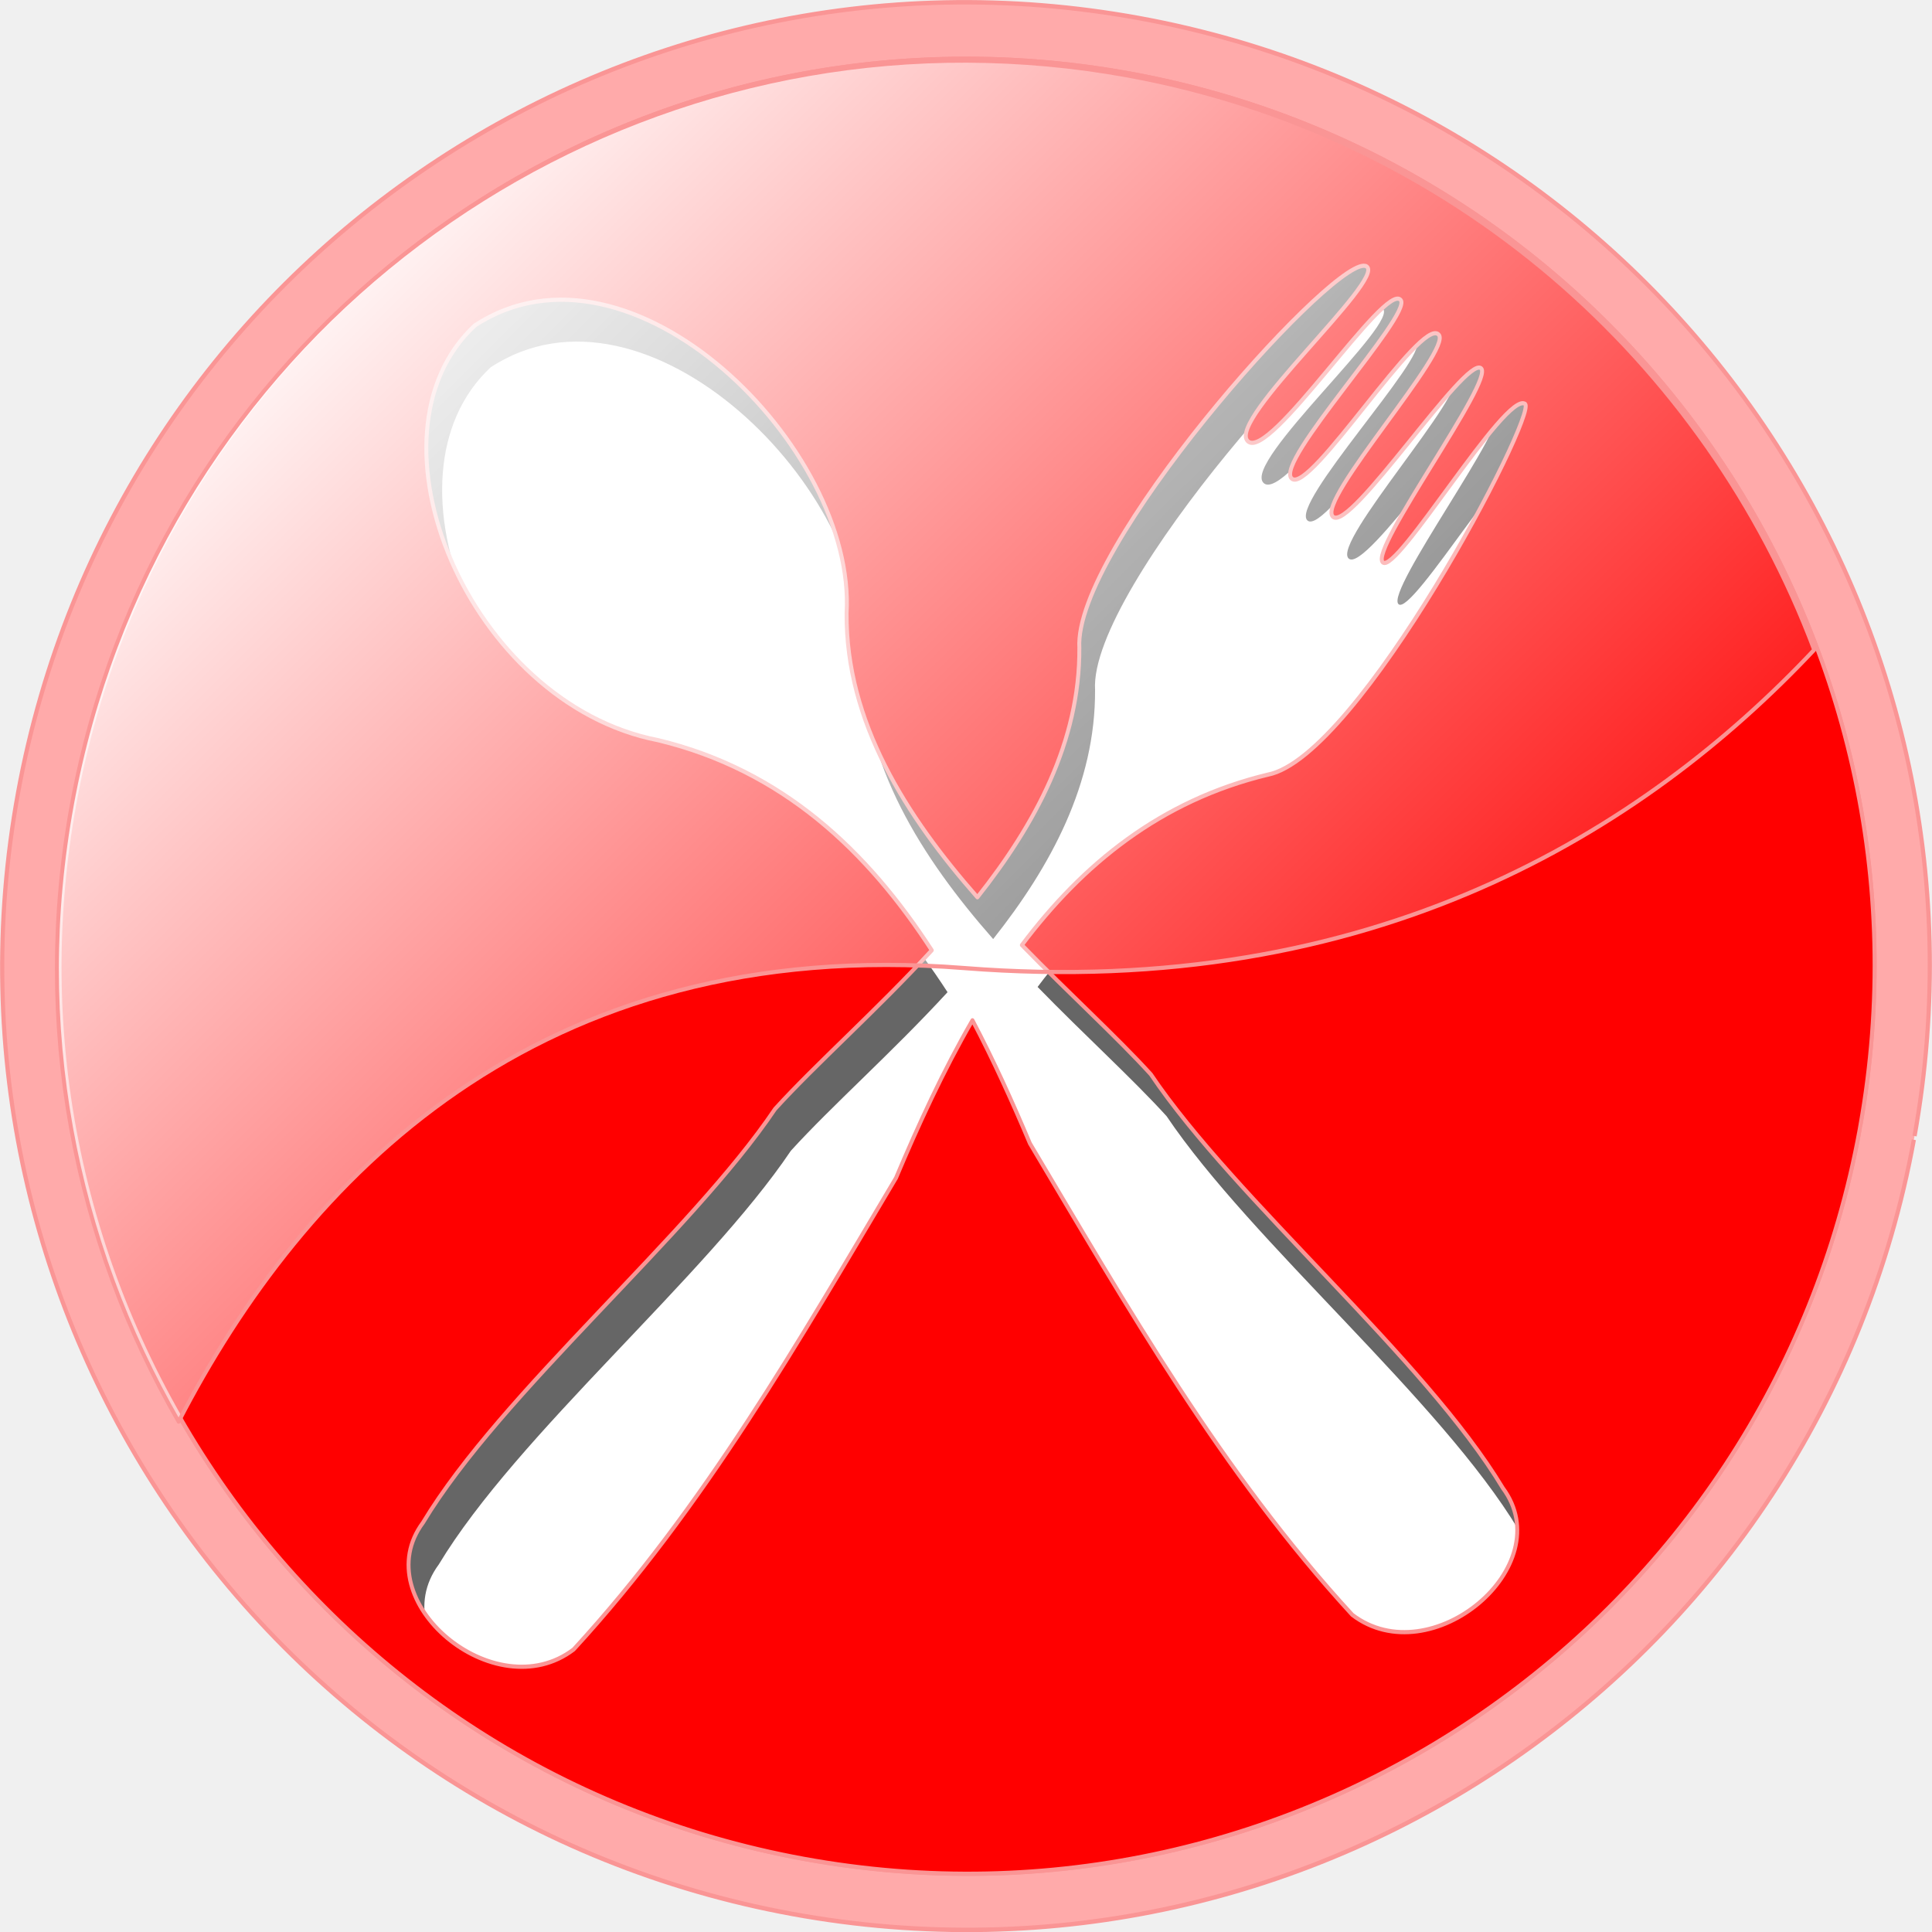
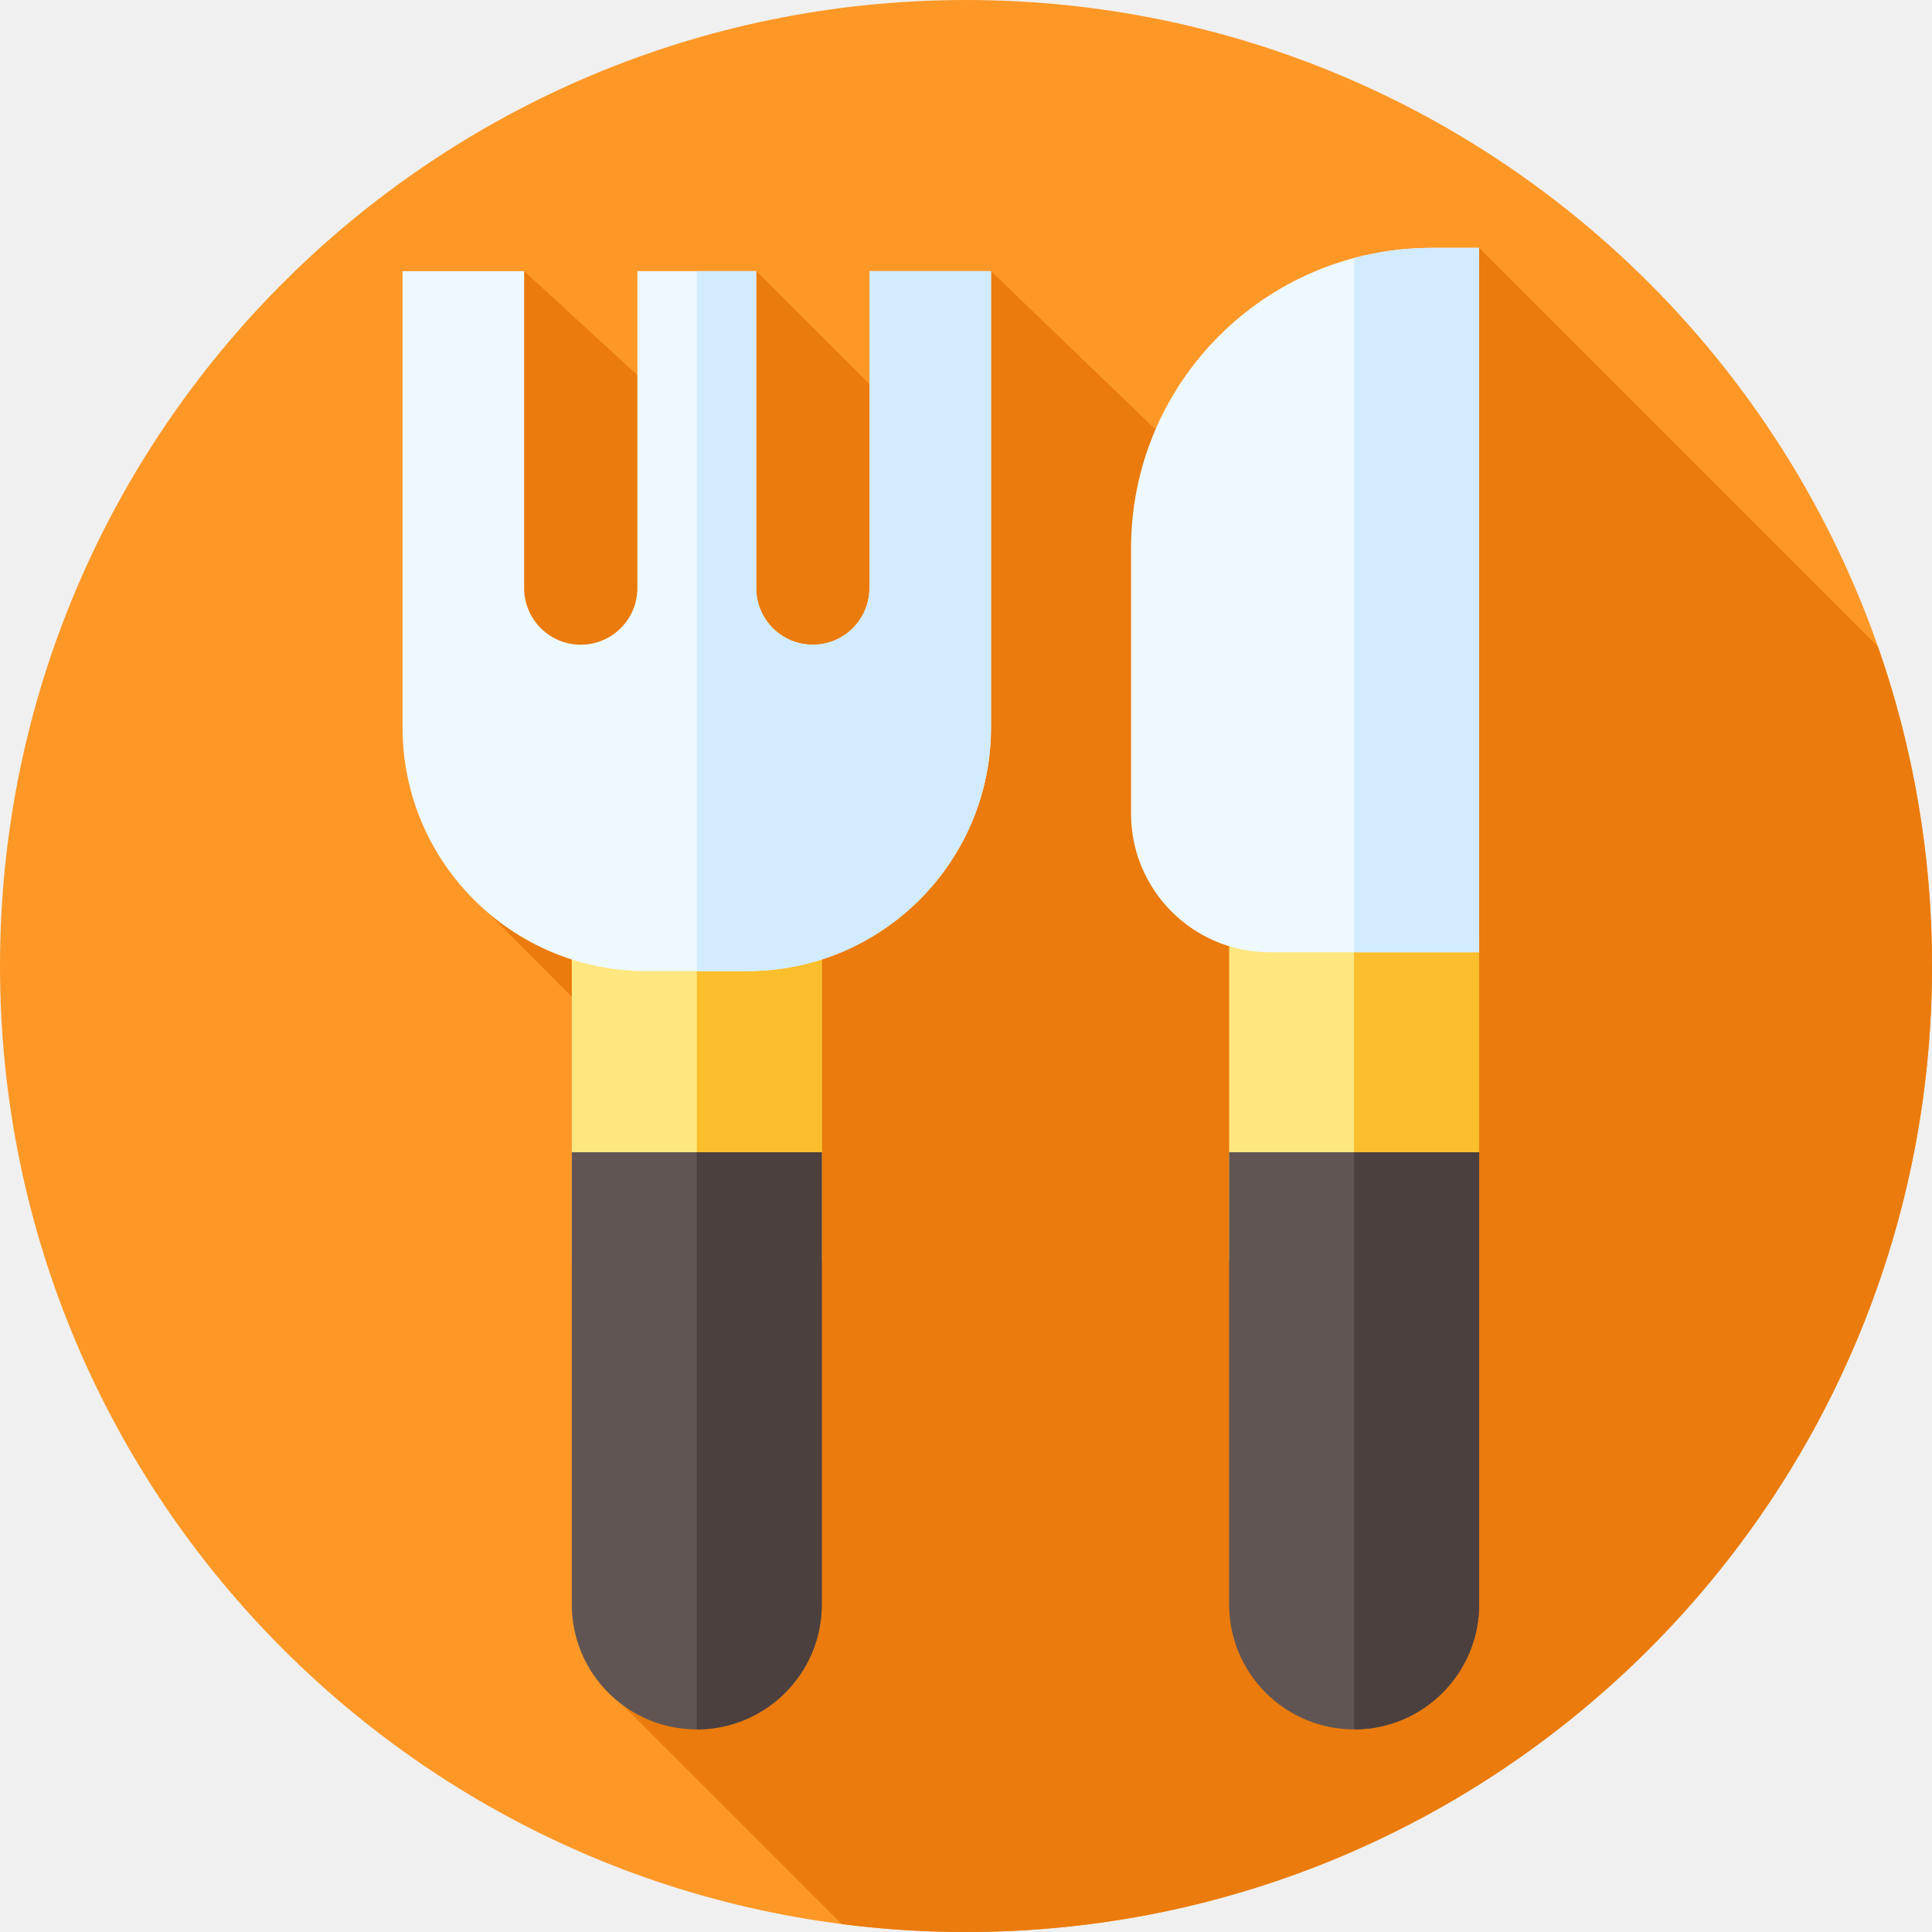
- <svg xmlns="http://www.w3.org/2000/svg" id="svg2" viewBox="0 0 400.08 400.12" version="1.1">
-   <defs id="defs4">
-     <linearGradient id="linearGradient2003" x1="254.29" gradientUnits="userSpaceOnUse" y1="535.22" gradientTransform="translate(-69.512 -370.92)" x2="520" y2="818.08">
-       <stop id="stop1908" stop-color="#fff" offset="0" />
-       <stop id="stop1910" stop-color="#fff" stop-opacity="0" offset="1" />
-     </linearGradient>
-   </defs>
-   <g id="layer1" transform="translate(-43.423 22.103)">
-     <flowRoot id="flowRoot1926" font-size="12px" font-family="Bitstream Vera Sans" xml:space="preserve" transform="matrix(35.932 0 0 29.741 -1707.9 -1961.1)" line-height="125%" font-weight="bold" fill="#ffffff">
-       <flowRegion id="flowRegion1928">
-         <rect id="rect1930" height="231.43" width="528.57" y="63.791" x="80" fill="#fff" />
-       </flowRegion>
-       <flowPara id="flowPara1932">V</flowPara>
-     </flowRoot>
-     <g id="g1996" transform="matrix(.81705 0 0 .86543 -33.878 -126.99)">
-       <path id="path1897" stroke-linejoin="round" d="m707.66 522.92c-22.89 117.96-142.73 196.07-267.68 174.46-124.94-21.61-207.68-134.76-184.79-252.72s142.74-196.07 267.68-174.46c124.6 21.55 207.29 134.16 184.96 251.88" transform="matrix(1.062 0 0 1.062 -171.81 -161.4)" stroke="#fa9595" fill="#faa" />
-       <path id="path1899" stroke-linejoin="round" d="m707.66 522.92c-22.89 117.96-142.73 196.07-267.68 174.46-124.94-21.61-207.68-134.76-184.79-252.72s142.74-196.07 267.68-174.46c124.6 21.55 207.29 134.16 184.96 251.88" transform="translate(-141.68 -131.36)" stroke="#fa9595" fill="#666" />
-       <path id="path1993" fill-rule="evenodd" fill="#fff" d="m414.85 236.73c-5.189-5.095 34.875-38.548 30.186-41.732-6.452-4.381-74.403 66.731-72.855 91.266 0.145 22.384-11.176 42.211-25.83 59.653-18.027-19.359-33.333-41.925-33.164-67.923 2.499-39.616-54.643-93.369-94.199-68.901-30.036 26.384-1.446 90.478 46.43 99.238 31.573 7.179 53.096 26.569 69.369 50.299-14.137 14.512-29.295 27.131-39.712 37.948-21.517 30.158-69.357 67.836-89.246 99.004-14.673 18.682 18.25 44.68 38.181 30.337 33.151-34.081 57.142-73.856 81.72-112.82 5.705-12.784 11.968-25.672 19.367-37.735 5.362 9.598 10.141 19.559 14.562 29.465 24.578 38.966 48.569 78.741 81.72 112.82 19.931 14.344 52.834-11.655 38.16-30.337-19.889-31.168-67.708-68.846-89.225-99.004-8.703-9.036-20.732-19.327-32.697-30.932 15.361-19.308 35.122-34.583 62.353-40.775 23.116-4.23 68.233-85.99 65.207-88.737-4.934-3.214-32.677 41.044-36.085 37.905-3.408-3.14 28.456-43.659 24.925-46.425-3.922-3.073-33.167 39.301-37.555 35.511-4.387-3.79 30.59-40.13 26.78-43.576-4.497-4.433-32.579 38.316-37.214 34.478-4.635-3.839 30.574-39.213 27.631-42.747-3.862-4.639-33.44 38.995-38.811 33.721z" />
-       <path id="path1986" stroke-linejoin="round" stroke="#fa9595" fill="#f00" d="m340.51 135.26c-109.28-0.441-206.62 73.026-227 178.03-22.878 117.9 59.9 231.12 184.78 252.72 124.88 21.599 244.81-56.568 267.69-174.47l0.156-0.844c22.329-117.69-60.37-230.33-184.94-251.88-13.659-2.362-27.268-3.508-40.688-3.562zm99.75 49.531c0.318-0.007 0.58 0.051 0.781 0.188 4.689 3.184-35.376 36.655-30.188 41.75 5.372 5.274 34.95-38.357 38.812-33.719 2.942 3.534-32.26 38.88-27.625 42.719 4.635 3.839 32.722-38.902 37.219-34.469 3.81 3.446-31.169 39.804-26.781 43.594 4.387 3.79 33.609-38.604 37.531-35.531 3.531 2.766-28.314 43.298-24.906 46.438 3.408 3.14 31.16-41.12 36.094-37.906 3.027 2.747-42.103 84.489-65.219 88.719-27.231 6.192-46.983 21.474-62.344 40.781 11.965 11.605 23.985 21.901 32.688 30.938 21.517 30.158 69.33 67.832 89.219 99 14.673 18.682-18.225 44.687-38.156 30.344-33.151-34.081-57.14-73.846-81.719-112.81-4.421-9.906-9.2-19.871-14.562-29.469-7.399 12.063-13.67 24.935-19.375 37.719-24.578 38.966-48.568 78.762-81.719 112.84-19.931 14.344-52.861-11.662-38.188-30.344 19.889-31.168 67.733-68.842 89.25-99 10.417-10.816 25.581-23.457 39.719-37.969-16.273-23.731-37.802-43.102-69.375-50.281-47.876-8.76-76.474-72.866-46.438-99.25 39.556-24.468 96.718 29.291 94.219 68.906-0.169 25.998 15.13 48.578 33.156 67.938 14.654-17.442 25.989-37.272 25.844-59.656-1.499-23.768 62.213-91.257 72.062-91.469z" />
-       <path id="path1901" stroke-linejoin="round" stroke="#fa9595" fill="url(#linearGradient2003)" d="m339.83 135.7c-109.28-0.441-206.62 73.026-227 178.03-10.236 52.751 0.688 104.57 27.062 147.66 31.69-57.968 90.726-116.62 199.16-108.53 103.59 7.726 172.31-32.866 215.41-76.156-27.485-69.059-91.543-123.19-173.94-137.44-13.659-2.362-27.268-3.508-40.687-3.562z" />
+ <svg xmlns="http://www.w3.org/2000/svg" id="Layer_1" enable-background="new 0 0 512 512" height="512" viewBox="0 0 512 512" width="512">
+   <g>
+     <g id="XMLID_117_">
+       <g id="XMLID_118_">
+         <g id="XMLID_119_">
+           <g id="XMLID_120_">
+             <g id="XMLID_121_">
+               <g id="XMLID_122_">
+                 <g id="XMLID_123_">
+                   <g id="XMLID_124_">
+                     <g id="XMLID_125_">
+                       <g id="XMLID_126_">
+                         <g id="XMLID_127_">
+                           <g id="XMLID_128_">
+                             <g id="XMLID_129_">
+                               <g id="XMLID_130_">
+                                 <circle id="XMLID_131_" cx="256" cy="256" fill="#fd9827" r="256" />
+                               </g>
+                             </g>
+                           </g>
+                         </g>
+                       </g>
+                     </g>
+                   </g>
+                 </g>
+               </g>
+             </g>
+           </g>
+         </g>
+       </g>
+     </g>
+     <path d="m512 256c0-29.664-5.063-58.142-14.342-84.638l-105.67-105.669s-71.818 20.471-83.155 50.641l-46.202-44.48-26.965 35.153-35.262-35.153-23.238 35.153-38.262-35.153h-32.227l34.323 120.902c0 19.622-11.755 49.034-11.755 49.034l32.907 33.059 2.862 177.005 58.042 58.042c10.786 1.385 21.781 2.104 32.944 2.104 141.385 0 256-114.615 256-256z" fill="#ea7b0c" />
+     <g>
+       <g>
+         <path d="m151.529 247.353h66.251v87h-66.251z" fill="#ffe780" />
+         <path d="m184.66 247.35h33.12v87h-33.12z" fill="#fbbe2c" />
+         <path d="m184.655 458.307c-18.295 0-33.126-14.831-33.126-33.126v-119.827h66.251v119.828c.001 18.295-14.83 33.125-33.125 33.125z" fill="#605553" />
+         <path d="m325.737 247.353h66.251v87h-66.251z" fill="#ffe780" />
+         <path d="m358.86 247.35h33.13v87h-33.13z" fill="#fbbe2c" />
+         <path d="m358.863 458.307c-18.295 0-33.126-14.831-33.126-33.126v-119.827h66.251v119.828c0 18.295-14.83 33.125-33.125 33.125z" fill="#605553" />
+         <path d="m391.99 305.35v119.83c0 18.3-14.83 33.13-33.13 33.13v-152.96z" fill="#4c403f" />
+         <path d="m391.988 252.353h-55.516c-20.288 0-36.734-16.447-36.734-36.734v-70.276c0-43.99 35.661-79.65 79.65-79.65h12.6z" fill="#eef9ff" />
+         <path d="m230.405 71.853v84c0 8.284-6.716 15-15 15-8.284 0-15-6.716-15-15v-84h-31.5v84c0 8.284-6.716 15-15 15-8.284 0-15-6.716-15-15v-84h-32.227v120.902c0 35.676 28.921 64.598 64.598 64.598h26.758c35.676 0 64.598-28.921 64.598-64.598v-120.902z" fill="#eef9ff" />
+         <path d="m262.63 71.85v120.91c0 28.78-18.83 53.17-44.85 61.51-6.22 2-12.86 3.08-19.75 3.08h-13.37v-185.5h15.75v84c0 8.29 6.71 15 14.99 15h.01c8.28 0 15-6.71 15-15v-84z" fill="#d2ebff" />
+       </g>
+       <path d="m217.78 305.35v119.83c0 18.3-14.83 33.13-33.12 33.13v-152.96z" fill="#4c403f" />
+       <path d="m391.99 65.69v186.66h-33.13v-183.98c6.55-1.75 13.43-2.68 20.53-2.68z" fill="#d2ebff" />
    </g>
  </g>
</svg>
